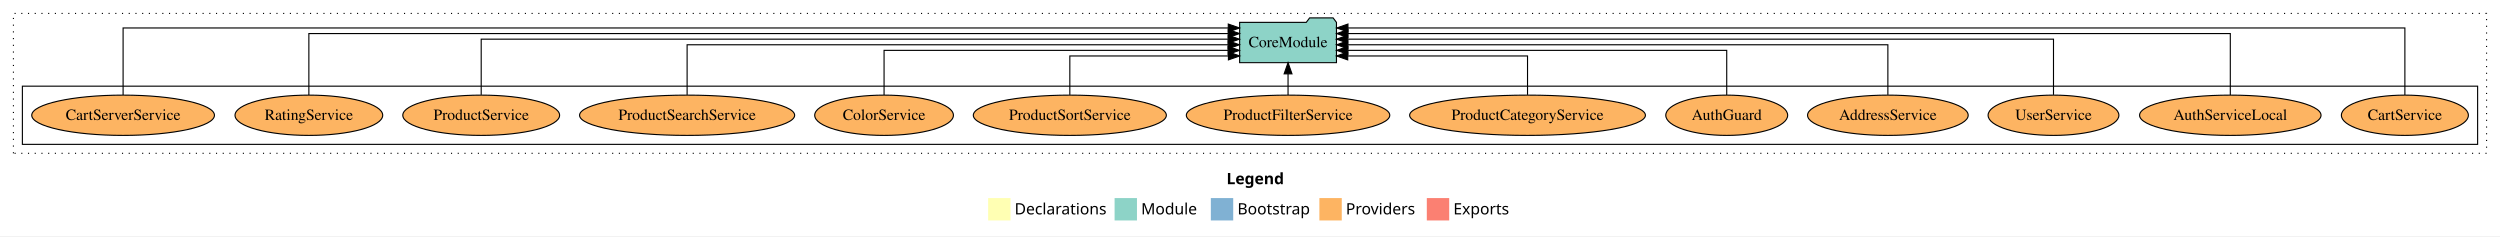
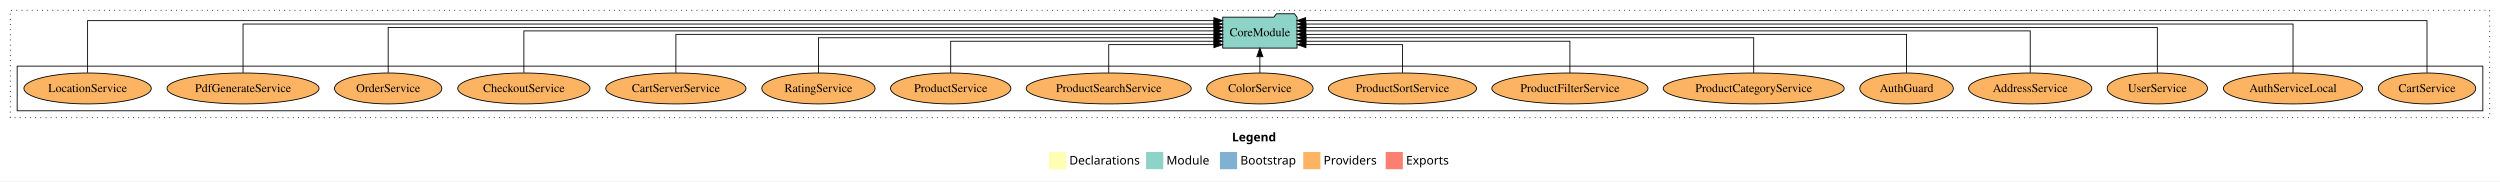
- <svg xmlns="http://www.w3.org/2000/svg" width="2234pt" height="211pt" viewBox="0.00 0.00 2234.00 211.00">
+ <svg xmlns="http://www.w3.org/2000/svg" width="2911pt" height="211pt" viewBox="0.00 0.00 2911.00 211.00">
  <g id="graph0" class="graph" transform="scale(1 1) rotate(0) translate(4 207)">
-     <polygon fill="#ffffff" stroke="transparent" points="-4,4 -4,-207 2230,-207 2230,4 -4,4" />
-     <text text-anchor="start" x="1092.009" y="-42.4" font-family="sans-serif" font-weight="bold" font-size="14.00" fill="#000000">Legend</text>
-     <polygon fill="#ffffb3" stroke="transparent" points="879,-10 879,-30 899,-30 899,-10 879,-10" />
-     <text text-anchor="start" x="902.629" y="-15.4" font-family="sans-serif" font-size="14.00" fill="#000000">  Declarations</text>
-     <polygon fill="#8dd3c7" stroke="transparent" points="992,-10 992,-30 1012,-30 1012,-10 992,-10" />
-     <text text-anchor="start" x="1015.725" y="-15.4" font-family="sans-serif" font-size="14.00" fill="#000000">  Module</text>
-     <polygon fill="#80b1d3" stroke="transparent" points="1078,-10 1078,-30 1098,-30 1098,-10 1078,-10" />
-     <text text-anchor="start" x="1101.781" y="-15.4" font-family="sans-serif" font-size="14.00" fill="#000000">  Bootstrap</text>
-     <polygon fill="#fdb462" stroke="transparent" points="1175,-10 1175,-30 1195,-30 1195,-10 1175,-10" />
-     <text text-anchor="start" x="1198.673" y="-15.4" font-family="sans-serif" font-size="14.00" fill="#000000">  Providers</text>
-     <polygon fill="#fb8072" stroke="transparent" points="1271,-10 1271,-30 1291,-30 1291,-10 1271,-10" />
-     <text text-anchor="start" x="1294.726" y="-15.4" font-family="sans-serif" font-size="14.00" fill="#000000">  Exports</text>
+     <polygon fill="#ffffff" stroke="transparent" points="-4,4 -4,-207 2907,-207 2907,4 -4,4" />
+     <text text-anchor="start" x="1430.509" y="-42.4" font-family="sans-serif" font-weight="bold" font-size="14.00" fill="#000000">Legend</text>
+     <polygon fill="#ffffb3" stroke="transparent" points="1217.5,-10 1217.5,-30 1237.5,-30 1237.5,-10 1217.5,-10" />
+     <text text-anchor="start" x="1241.129" y="-15.4" font-family="sans-serif" font-size="14.00" fill="#000000">  Declarations</text>
+     <polygon fill="#8dd3c7" stroke="transparent" points="1330.5,-10 1330.5,-30 1350.5,-30 1350.5,-10 1330.5,-10" />
+     <text text-anchor="start" x="1354.225" y="-15.4" font-family="sans-serif" font-size="14.00" fill="#000000">  Module</text>
+     <polygon fill="#80b1d3" stroke="transparent" points="1416.5,-10 1416.5,-30 1436.5,-30 1436.5,-10 1416.5,-10" />
+     <text text-anchor="start" x="1440.281" y="-15.4" font-family="sans-serif" font-size="14.00" fill="#000000">  Bootstrap</text>
+     <polygon fill="#fdb462" stroke="transparent" points="1513.5,-10 1513.5,-30 1533.5,-30 1533.5,-10 1513.5,-10" />
+     <text text-anchor="start" x="1537.173" y="-15.4" font-family="sans-serif" font-size="14.00" fill="#000000">  Providers</text>
+     <polygon fill="#fb8072" stroke="transparent" points="1609.5,-10 1609.5,-30 1629.5,-30 1629.5,-10 1609.5,-10" />
+     <text text-anchor="start" x="1633.226" y="-15.4" font-family="sans-serif" font-size="14.00" fill="#000000">  Exports</text>
    <g id="clust1" class="cluster">
-       <polygon fill="none" stroke="#000000" stroke-dasharray="1,5" points="8,-70 8,-195 2218,-195 2218,-70 8,-70" />
+       <polygon fill="none" stroke="#000000" stroke-dasharray="1,5" points="8,-70 8,-195 2895,-195 2895,-70 8,-70" />
    </g>
    <g id="clust6" class="cluster">
-       <polygon fill="none" stroke="#000000" points="16,-78 16,-130 2210,-130 2210,-78 16,-78" />
+       <polygon fill="none" stroke="#000000" points="16,-78 16,-130 2887,-130 2887,-78 16,-78" />
    </g>
    <g id="node1" class="node">
-       <ellipse fill="#fdb462" stroke="#000000" cx="2145" cy="-104" rx="56.735" ry="18" />
-       <text text-anchor="middle" x="2145" y="-99.8" font-family="Times,serif" font-size="14.00" fill="#000000">CartService</text>
+       <ellipse fill="#fdb462" stroke="#000000" cx="2822" cy="-104" rx="56.735" ry="18" />
+       <text text-anchor="middle" x="2822" y="-99.8" font-family="Times,serif" font-size="14.00" fill="#000000">CartService</text>
+     </g>
+     <g id="node18" class="node">
+       <polygon fill="#8dd3c7" stroke="#000000" points="1506.262,-187 1503.262,-191 1482.262,-191 1479.262,-187 1419.738,-187 1419.738,-151 1506.262,-151 1506.262,-187" />
+       <text text-anchor="middle" x="1463" y="-164.8" font-family="Times,serif" font-size="14.00" fill="#000000">CoreModule</text>
+     </g>
+     <g id="edge1" class="edge">
+       <path fill="none" stroke="#000000" d="M2822,-122.323C2822,-145.66 2822,-183 2822,-183 2822,-183 1516.296,-183 1516.296,-183" />
+       <polygon fill="#000000" stroke="#000000" points="1516.296,-179.5 1506.296,-183 1516.296,-186.5 1516.296,-179.5" />
+     </g>
+     <g id="node2" class="node">
+       <ellipse fill="#fdb462" stroke="#000000" cx="2666" cy="-104" rx="81.078" ry="18" />
+       <text text-anchor="middle" x="2666" y="-99.8" font-family="Times,serif" font-size="14.00" fill="#000000">AuthServiceLocal</text>
+     </g>
+     <g id="edge2" class="edge">
+       <path fill="none" stroke="#000000" d="M2666,-122.155C2666,-144.352 2666,-179 2666,-179 2666,-179 1516.526,-179 1516.526,-179" />
+       <polygon fill="#000000" stroke="#000000" points="1516.526,-175.5 1506.526,-179 1516.526,-182.5 1516.526,-175.5" />
+     </g>
+     <g id="node3" class="node">
+       <ellipse fill="#fdb462" stroke="#000000" cx="2508" cy="-104" rx="58.441" ry="18" />
+       <text text-anchor="middle" x="2508" y="-99.8" font-family="Times,serif" font-size="14.00" fill="#000000">UserService</text>
+     </g>
+     <g id="edge3" class="edge">
+       <path fill="none" stroke="#000000" d="M2508,-122.284C2508,-143.321 2508,-175 2508,-175 2508,-175 1516.572,-175 1516.572,-175" />
+       <polygon fill="#000000" stroke="#000000" points="1516.572,-171.5 1506.572,-175 1516.572,-178.5 1516.572,-171.5" />
+     </g>
+     <g id="node4" class="node">
+       <ellipse fill="#fdb462" stroke="#000000" cx="2360" cy="-104" rx="71.766" ry="18" />
+       <text text-anchor="middle" x="2360" y="-99.8" font-family="Times,serif" font-size="14.00" fill="#000000">AddressService</text>
+     </g>
+     <g id="edge4" class="edge">
+       <path fill="none" stroke="#000000" d="M2360,-122.308C2360,-142.145 2360,-171 2360,-171 2360,-171 1516.264,-171 1516.264,-171" />
+       <polygon fill="#000000" stroke="#000000" points="1516.264,-167.5 1506.264,-171 1516.264,-174.5 1516.264,-167.5" />
+     </g>
+     <g id="node5" class="node">
+       <ellipse fill="#fdb462" stroke="#000000" cx="2216" cy="-104" rx="54.457" ry="18" />
+       <text text-anchor="middle" x="2216" y="-99.8" font-family="Times,serif" font-size="14.00" fill="#000000">AuthGuard</text>
+     </g>
+     <g id="edge5" class="edge">
+       <path fill="none" stroke="#000000" d="M2216,-122.222C2216,-140.828 2216,-167 2216,-167 2216,-167 1516.464,-167 1516.464,-167" />
+       <polygon fill="#000000" stroke="#000000" points="1516.464,-163.5 1506.464,-167 1516.464,-170.5 1516.464,-163.5" />
+     </g>
+     <g id="node6" class="node">
+       <ellipse fill="#fdb462" stroke="#000000" cx="2038" cy="-104" rx="105.357" ry="18" />
+       <text text-anchor="middle" x="2038" y="-99.8" font-family="Times,serif" font-size="14.00" fill="#000000">ProductCategoryService</text>
+     </g>
+     <g id="edge6" class="edge">
+       <path fill="none" stroke="#000000" d="M2038,-122.022C2038,-139.373 2038,-163 2038,-163 2038,-163 1516.69,-163 1516.69,-163" />
+       <polygon fill="#000000" stroke="#000000" points="1516.69,-159.5 1506.69,-163 1516.69,-166.5 1516.69,-159.5" />
+     </g>
+     <g id="node7" class="node">
+       <ellipse fill="#fdb462" stroke="#000000" cx="1824" cy="-104" rx="90.903" ry="18" />
+       <text text-anchor="middle" x="1824" y="-99.8" font-family="Times,serif" font-size="14.00" fill="#000000">ProductFilterService</text>
+     </g>
+     <g id="edge7" class="edge">
+       <path fill="none" stroke="#000000" d="M1824,-122.009C1824,-138.049 1824,-159 1824,-159 1824,-159 1516.545,-159 1516.545,-159" />
+       <polygon fill="#000000" stroke="#000000" points="1516.545,-155.5 1506.545,-159 1516.545,-162.5 1516.545,-155.5" />
+     </g>
+     <g id="node8" class="node">
+       <ellipse fill="#fdb462" stroke="#000000" cx="1629" cy="-104" rx="86.252" ry="18" />
+       <text text-anchor="middle" x="1629" y="-99.8" font-family="Times,serif" font-size="14.00" fill="#000000">ProductSortService</text>
+     </g>
+     <g id="edge8" class="edge">
+       <path fill="none" stroke="#000000" d="M1629,-122.124C1629,-136.783 1629,-155 1629,-155 1629,-155 1516.614,-155 1516.614,-155" />
+       <polygon fill="#000000" stroke="#000000" points="1516.615,-151.5 1506.614,-155 1516.614,-158.5 1516.615,-151.5" />
+     </g>
+     <g id="node9" class="node">
+       <ellipse fill="#fdb462" stroke="#000000" cx="1463" cy="-104" rx="61.975" ry="18" />
+       <text text-anchor="middle" x="1463" y="-99.8" font-family="Times,serif" font-size="14.00" fill="#000000">ColorService</text>
+     </g>
+     <g id="edge9" class="edge">
+       <path fill="none" stroke="#000000" d="M1463,-122.106C1463,-122.106 1463,-140.991 1463,-140.991" />
+       <polygon fill="#000000" stroke="#000000" points="1459.5,-140.991 1463,-150.991 1466.5,-140.991 1459.5,-140.991" />
+     </g>
+     <g id="node10" class="node">
+       <ellipse fill="#fdb462" stroke="#000000" cx="1287" cy="-104" rx="96.105" ry="18" />
+       <text text-anchor="middle" x="1287" y="-99.8" font-family="Times,serif" font-size="14.00" fill="#000000">ProductSearchService</text>
+     </g>
+     <g id="edge10" class="edge">
+       <path fill="none" stroke="#000000" d="M1287,-122.124C1287,-136.783 1287,-155 1287,-155 1287,-155 1409.494,-155 1409.494,-155" />
+       <polygon fill="#000000" stroke="#000000" points="1409.494,-158.5 1419.494,-155 1409.494,-151.5 1409.494,-158.5" />
+     </g>
+     <g id="node11" class="node">
+       <ellipse fill="#fdb462" stroke="#000000" cx="1103" cy="-104" rx="70.062" ry="18" />
+       <text text-anchor="middle" x="1103" y="-99.8" font-family="Times,serif" font-size="14.00" fill="#000000">ProductService</text>
+     </g>
+     <g id="edge11" class="edge">
+       <path fill="none" stroke="#000000" d="M1103,-122.009C1103,-138.049 1103,-159 1103,-159 1103,-159 1409.576,-159 1409.576,-159" />
+       <polygon fill="#000000" stroke="#000000" points="1409.576,-162.5 1419.576,-159 1409.576,-155.5 1409.576,-162.5" />
+     </g>
+     <g id="node12" class="node">
+       <ellipse fill="#fdb462" stroke="#000000" cx="949" cy="-104" rx="65.987" ry="18" />
+       <text text-anchor="middle" x="949" y="-99.8" font-family="Times,serif" font-size="14.00" fill="#000000">RatingService</text>
+     </g>
+     <g id="edge12" class="edge">
+       <path fill="none" stroke="#000000" d="M949,-122.022C949,-139.373 949,-163 949,-163 949,-163 1409.62,-163 1409.62,-163" />
+       <polygon fill="#000000" stroke="#000000" points="1409.62,-166.5 1419.62,-163 1409.62,-159.5 1409.62,-166.5" />
+     </g>
+     <g id="node13" class="node">
+       <ellipse fill="#fdb462" stroke="#000000" cx="783" cy="-104" rx="81.635" ry="18" />
+       <text text-anchor="middle" x="783" y="-99.8" font-family="Times,serif" font-size="14.00" fill="#000000">CartServerService</text>
+     </g>
+     <g id="edge13" class="edge">
+       <path fill="none" stroke="#000000" d="M783,-122.222C783,-140.828 783,-167 783,-167 783,-167 1409.688,-167 1409.688,-167" />
+       <polygon fill="#000000" stroke="#000000" points="1409.688,-170.5 1419.688,-167 1409.688,-163.5 1409.688,-170.5" />
    </g>
    <g id="node14" class="node">
-       <polygon fill="#8dd3c7" stroke="#000000" points="1190.262,-187 1187.262,-191 1166.262,-191 1163.262,-187 1103.738,-187 1103.738,-151 1190.262,-151 1190.262,-187" />
-       <text text-anchor="middle" x="1147" y="-164.8" font-family="Times,serif" font-size="14.00" fill="#000000">CoreModule</text>
+       <ellipse fill="#fdb462" stroke="#000000" cx="606" cy="-104" rx="77.006" ry="18" />
+       <text text-anchor="middle" x="606" y="-99.8" font-family="Times,serif" font-size="14.00" fill="#000000">CheckoutService</text>
    </g>
-     <g id="edge1" class="edge">
-       <path fill="none" stroke="#000000" d="M2145,-122.091C2145,-145.133 2145,-182 2145,-182 2145,-182 1200.524,-182 1200.524,-182" />
-       <polygon fill="#000000" stroke="#000000" points="1200.525,-178.5 1190.524,-182 1200.524,-185.5 1200.525,-178.5" />
+     <g id="edge14" class="edge">
+       <path fill="none" stroke="#000000" d="M606,-122.308C606,-142.145 606,-171 606,-171 606,-171 1409.619,-171 1409.619,-171" />
+       <polygon fill="#000000" stroke="#000000" points="1409.619,-174.5 1419.619,-171 1409.619,-167.5 1409.619,-174.5" />
    </g>
-     <g id="node2" class="node">
-       <ellipse fill="#fdb462" stroke="#000000" cx="1989" cy="-104" rx="81.078" ry="18" />
-       <text text-anchor="middle" x="1989" y="-99.8" font-family="Times,serif" font-size="14.00" fill="#000000">AuthServiceLocal</text>
+     <g id="node15" class="node">
+       <ellipse fill="#fdb462" stroke="#000000" cx="448" cy="-104" rx="62.516" ry="18" />
+       <text text-anchor="middle" x="448" y="-99.8" font-family="Times,serif" font-size="14.00" fill="#000000">OrderService</text>
    </g>
-     <g id="edge2" class="edge">
-       <path fill="none" stroke="#000000" d="M1989,-122.045C1989,-143.662 1989,-177 1989,-177 1989,-177 1200.496,-177 1200.496,-177" />
-       <polygon fill="#000000" stroke="#000000" points="1200.497,-173.5 1190.496,-177 1200.496,-180.5 1200.497,-173.5" />
+     <g id="edge15" class="edge">
+       <path fill="none" stroke="#000000" d="M448,-122.284C448,-143.321 448,-175 448,-175 448,-175 1409.711,-175 1409.711,-175" />
+       <polygon fill="#000000" stroke="#000000" points="1409.711,-178.5 1419.711,-175 1409.711,-171.5 1409.711,-178.5" />
    </g>
-     <g id="node3" class="node">
-       <ellipse fill="#fdb462" stroke="#000000" cx="1831" cy="-104" rx="58.441" ry="18" />
-       <text text-anchor="middle" x="1831" y="-99.8" font-family="Times,serif" font-size="14.00" fill="#000000">UserService</text>
+     <g id="node16" class="node">
+       <ellipse fill="#fdb462" stroke="#000000" cx="279" cy="-104" rx="88.498" ry="18" />
+       <text text-anchor="middle" x="279" y="-99.8" font-family="Times,serif" font-size="14.00" fill="#000000">PdfGenerateService</text>
    </g>
-     <g id="edge3" class="edge">
-       <path fill="none" stroke="#000000" d="M1831,-122.223C1831,-142.365 1831,-172 1831,-172 1831,-172 1200.306,-172 1200.306,-172" />
-       <polygon fill="#000000" stroke="#000000" points="1200.306,-168.5 1190.306,-172 1200.306,-175.5 1200.306,-168.5" />
+     <g id="edge16" class="edge">
+       <path fill="none" stroke="#000000" d="M279,-122.155C279,-144.352 279,-179 279,-179 279,-179 1409.457,-179 1409.457,-179" />
+       <polygon fill="#000000" stroke="#000000" points="1409.457,-182.5 1419.457,-179 1409.457,-175.5 1409.457,-182.5" />
    </g>
-     <g id="node4" class="node">
-       <ellipse fill="#fdb462" stroke="#000000" cx="1683" cy="-104" rx="71.766" ry="18" />
-       <text text-anchor="middle" x="1683" y="-99.8" font-family="Times,serif" font-size="14.00" fill="#000000">AddressService</text>
+     <g id="node17" class="node">
+       <ellipse fill="#fdb462" stroke="#000000" cx="98" cy="-104" rx="74.135" ry="18" />
+       <text text-anchor="middle" x="98" y="-99.8" font-family="Times,serif" font-size="14.00" fill="#000000">LocationService</text>
    </g>
-     <g id="edge4" class="edge">
-       <path fill="none" stroke="#000000" d="M1683,-122.222C1683,-140.828 1683,-167 1683,-167 1683,-167 1200.409,-167 1200.409,-167" />
-       <polygon fill="#000000" stroke="#000000" points="1200.409,-163.5 1190.409,-167 1200.409,-170.5 1200.409,-163.5" />
-     </g>
-     <g id="node5" class="node">
-       <ellipse fill="#fdb462" stroke="#000000" cx="1539" cy="-104" rx="54.457" ry="18" />
-       <text text-anchor="middle" x="1539" y="-99.8" font-family="Times,serif" font-size="14.00" fill="#000000">AuthGuard</text>
-     </g>
-     <g id="edge5" class="edge">
-       <path fill="none" stroke="#000000" d="M1539,-122.034C1539,-139.06 1539,-162 1539,-162 1539,-162 1200.449,-162 1200.449,-162" />
-       <polygon fill="#000000" stroke="#000000" points="1200.449,-158.5 1190.449,-162 1200.449,-165.5 1200.449,-158.5" />
-     </g>
-     <g id="node6" class="node">
-       <ellipse fill="#fdb462" stroke="#000000" cx="1361" cy="-104" rx="105.357" ry="18" />
-       <text text-anchor="middle" x="1361" y="-99.8" font-family="Times,serif" font-size="14.00" fill="#000000">ProductCategoryService</text>
-     </g>
-     <g id="edge6" class="edge">
-       <path fill="none" stroke="#000000" d="M1361,-122.24C1361,-137.571 1361,-157 1361,-157 1361,-157 1200.306,-157 1200.306,-157" />
-       <polygon fill="#000000" stroke="#000000" points="1200.306,-153.5 1190.306,-157 1200.306,-160.5 1200.306,-153.5" />
-     </g>
-     <g id="node7" class="node">
-       <ellipse fill="#fdb462" stroke="#000000" cx="1147" cy="-104" rx="90.903" ry="18" />
-       <text text-anchor="middle" x="1147" y="-99.8" font-family="Times,serif" font-size="14.00" fill="#000000">ProductFilterService</text>
-     </g>
-     <g id="edge7" class="edge">
-       <path fill="none" stroke="#000000" d="M1147,-122.106C1147,-122.106 1147,-140.991 1147,-140.991" />
-       <polygon fill="#000000" stroke="#000000" points="1143.5,-140.991 1147,-150.991 1150.5,-140.991 1143.5,-140.991" />
-     </g>
-     <g id="node8" class="node">
-       <ellipse fill="#fdb462" stroke="#000000" cx="952" cy="-104" rx="86.252" ry="18" />
-       <text text-anchor="middle" x="952" y="-99.8" font-family="Times,serif" font-size="14.00" fill="#000000">ProductSortService</text>
-     </g>
-     <g id="edge8" class="edge">
-       <path fill="none" stroke="#000000" d="M952,-122.24C952,-137.571 952,-157 952,-157 952,-157 1093.723,-157 1093.723,-157" />
-       <polygon fill="#000000" stroke="#000000" points="1093.723,-160.5 1103.723,-157 1093.723,-153.5 1093.723,-160.5" />
-     </g>
-     <g id="node9" class="node">
-       <ellipse fill="#fdb462" stroke="#000000" cx="786" cy="-104" rx="61.975" ry="18" />
-       <text text-anchor="middle" x="786" y="-99.8" font-family="Times,serif" font-size="14.00" fill="#000000">ColorService</text>
-     </g>
-     <g id="edge9" class="edge">
-       <path fill="none" stroke="#000000" d="M786,-122.034C786,-139.06 786,-162 786,-162 786,-162 1093.455,-162 1093.455,-162" />
-       <polygon fill="#000000" stroke="#000000" points="1093.455,-165.5 1103.455,-162 1093.455,-158.5 1093.455,-165.5" />
-     </g>
-     <g id="node10" class="node">
-       <ellipse fill="#fdb462" stroke="#000000" cx="610" cy="-104" rx="96.105" ry="18" />
-       <text text-anchor="middle" x="610" y="-99.8" font-family="Times,serif" font-size="14.00" fill="#000000">ProductSearchService</text>
-     </g>
-     <g id="edge10" class="edge">
-       <path fill="none" stroke="#000000" d="M610,-122.222C610,-140.828 610,-167 610,-167 610,-167 1093.51,-167 1093.51,-167" />
-       <polygon fill="#000000" stroke="#000000" points="1093.51,-170.5 1103.51,-167 1093.51,-163.5 1093.51,-170.5" />
-     </g>
-     <g id="node11" class="node">
-       <ellipse fill="#fdb462" stroke="#000000" cx="426" cy="-104" rx="70.062" ry="18" />
-       <text text-anchor="middle" x="426" y="-99.8" font-family="Times,serif" font-size="14.00" fill="#000000">ProductService</text>
-     </g>
-     <g id="edge11" class="edge">
-       <path fill="none" stroke="#000000" d="M426,-122.223C426,-142.365 426,-172 426,-172 426,-172 1093.522,-172 1093.522,-172" />
-       <polygon fill="#000000" stroke="#000000" points="1093.522,-175.5 1103.522,-172 1093.522,-168.5 1093.522,-175.5" />
-     </g>
-     <g id="node12" class="node">
-       <ellipse fill="#fdb462" stroke="#000000" cx="272" cy="-104" rx="65.987" ry="18" />
-       <text text-anchor="middle" x="272" y="-99.8" font-family="Times,serif" font-size="14.00" fill="#000000">RatingService</text>
-     </g>
-     <g id="edge12" class="edge">
-       <path fill="none" stroke="#000000" d="M272,-122.045C272,-143.662 272,-177 272,-177 272,-177 1093.609,-177 1093.609,-177" />
-       <polygon fill="#000000" stroke="#000000" points="1093.609,-180.5 1103.609,-177 1093.609,-173.5 1093.609,-180.5" />
-     </g>
-     <g id="node13" class="node">
-       <ellipse fill="#fdb462" stroke="#000000" cx="106" cy="-104" rx="81.635" ry="18" />
-       <text text-anchor="middle" x="106" y="-99.8" font-family="Times,serif" font-size="14.00" fill="#000000">CartServerService</text>
-     </g>
-     <g id="edge13" class="edge">
-       <path fill="none" stroke="#000000" d="M106,-122.091C106,-145.133 106,-182 106,-182 106,-182 1093.595,-182 1093.595,-182" />
-       <polygon fill="#000000" stroke="#000000" points="1093.595,-185.5 1103.595,-182 1093.595,-178.5 1093.595,-185.5" />
+     <g id="edge17" class="edge">
+       <path fill="none" stroke="#000000" d="M98,-122.323C98,-145.66 98,-183 98,-183 98,-183 1409.513,-183 1409.513,-183" />
+       <polygon fill="#000000" stroke="#000000" points="1409.513,-186.5 1419.513,-183 1409.513,-179.5 1409.513,-186.5" />
    </g>
  </g>
</svg>
